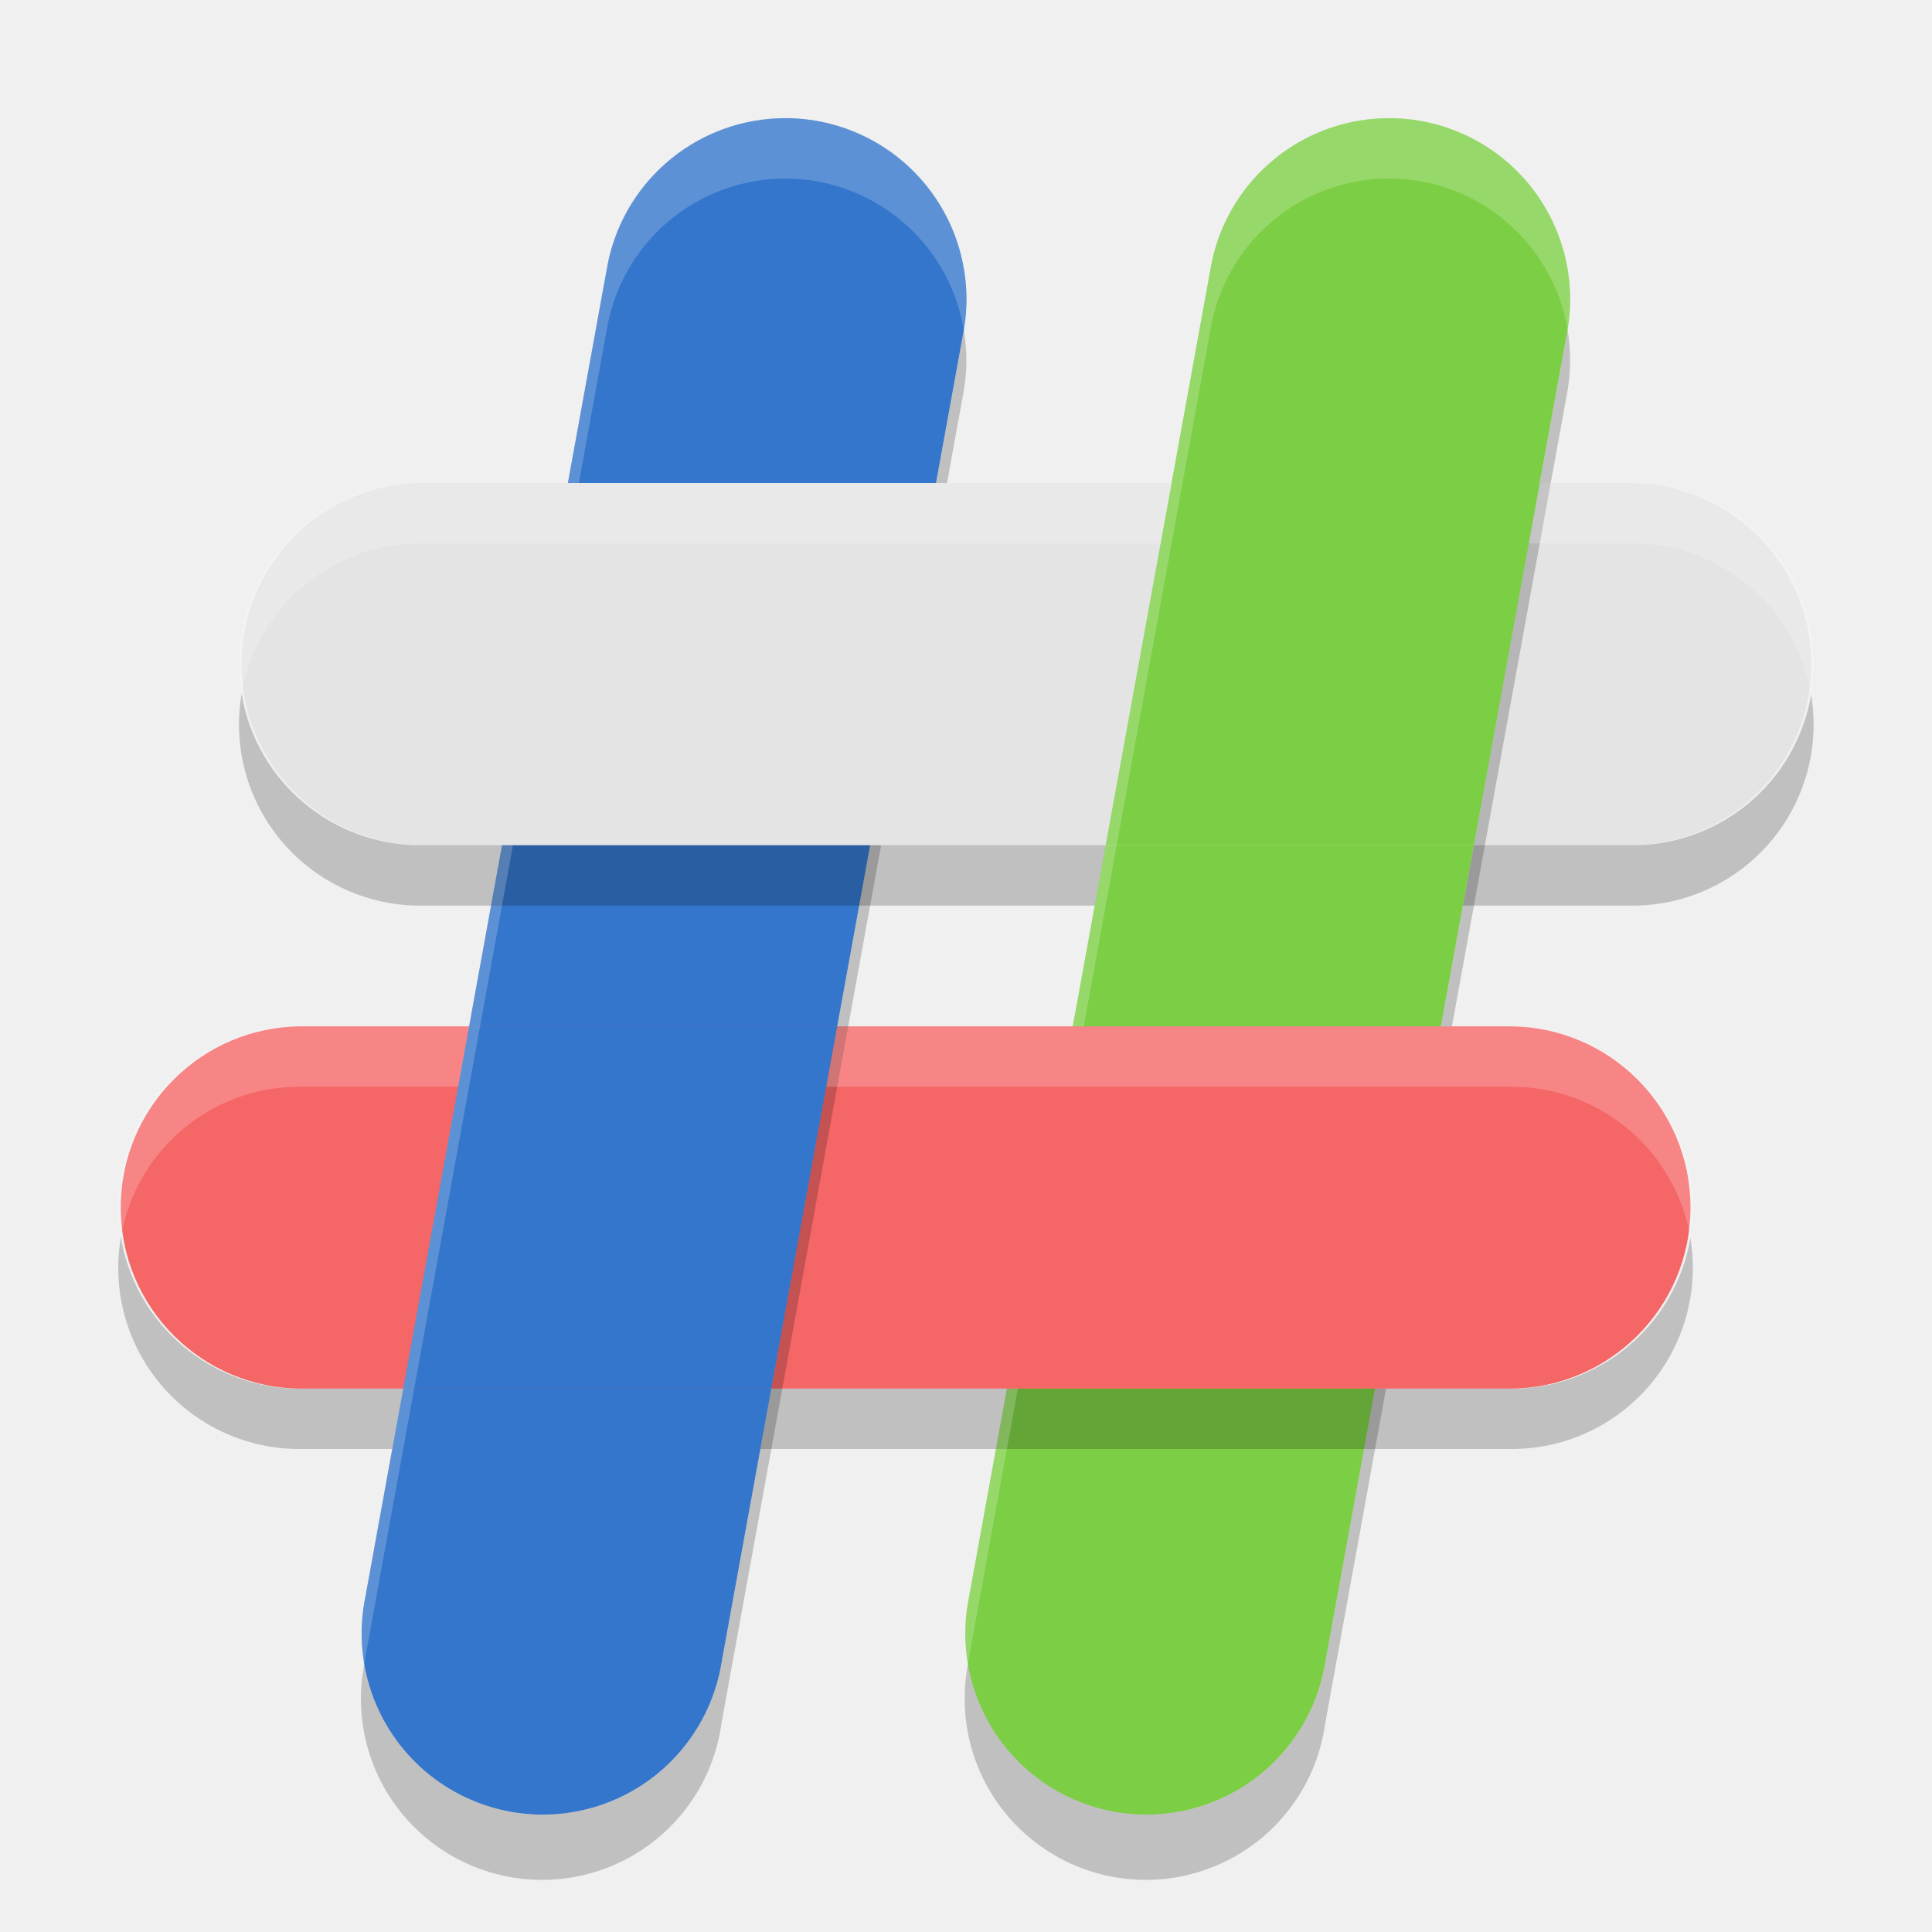
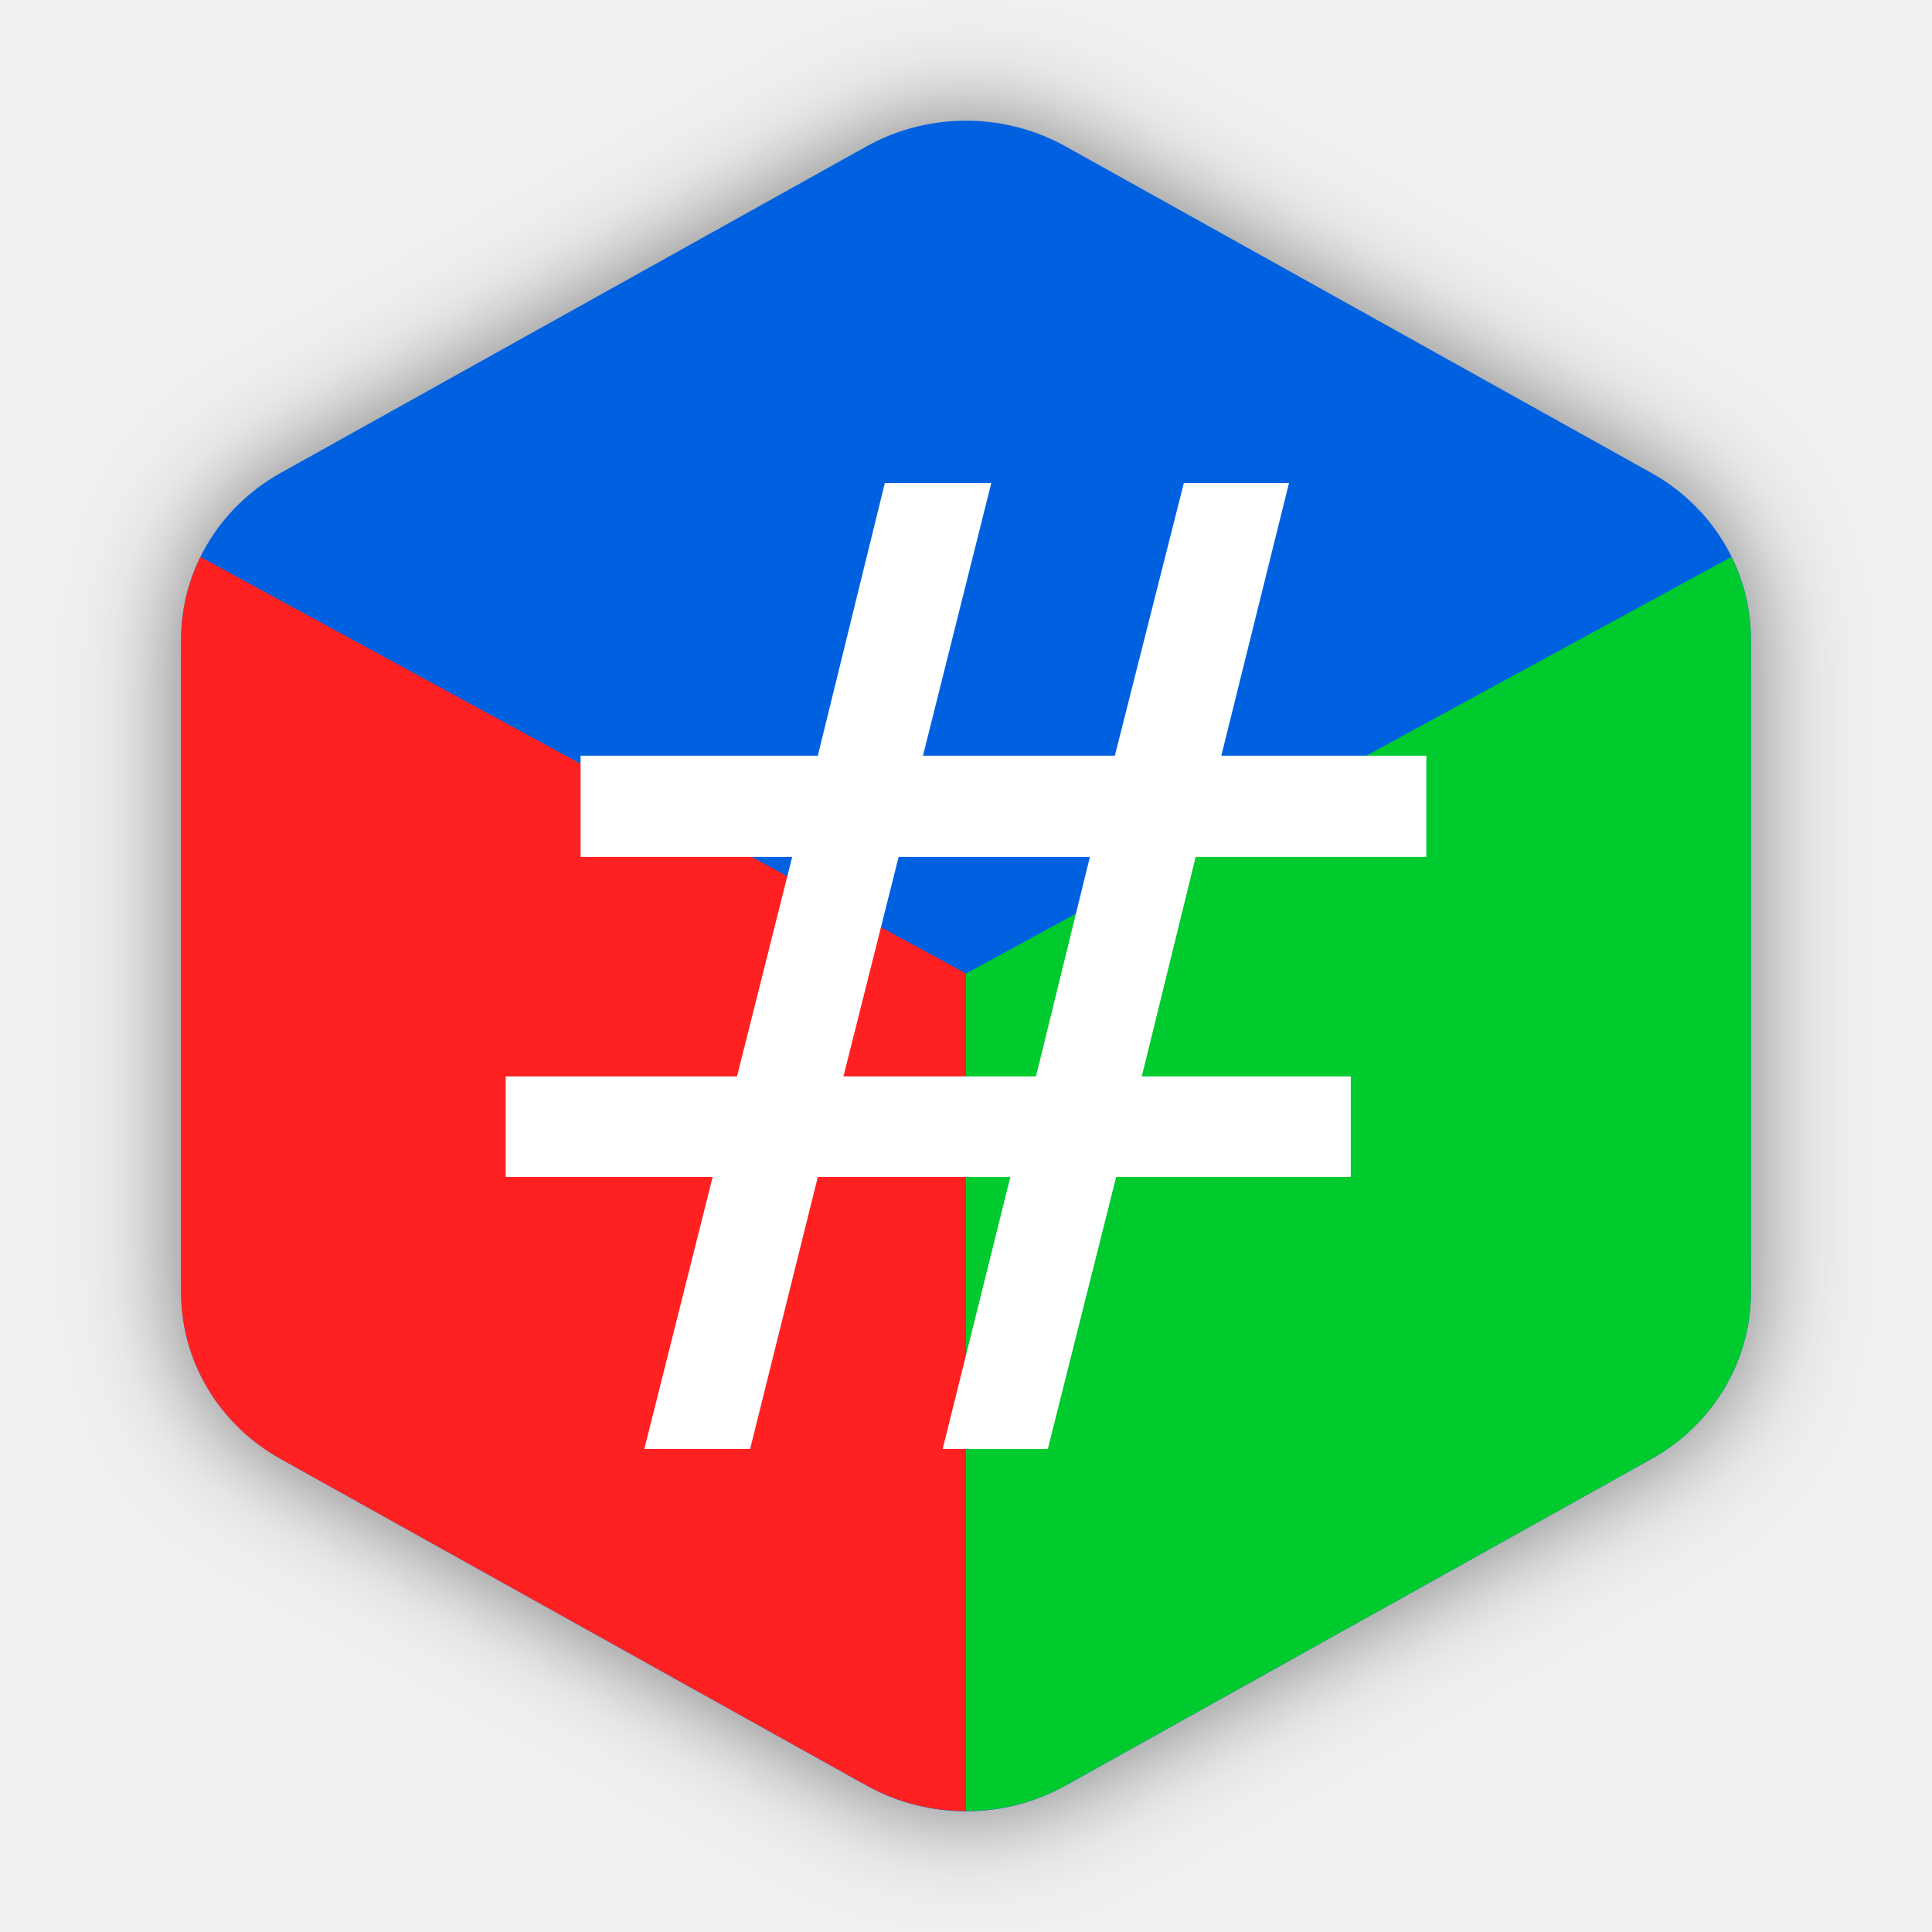
- <svg xmlns="http://www.w3.org/2000/svg" width="32" height="32" version="1.1">
-   <path style="fill:#3476cc" d="M 12.902,1.959 A 3,3 0 0 0 10.049,4.463 L 6.049,26.463 a 3,3 0 1 0 5.902,1.074 l 4,-22 a 3,3 0 0 0 -3.049,-3.578 z" />
-   <path style="fill:#7cce44" d="m 22.902,1.959 a 3,3 0 0 0 -2.854,2.504 l -4,22 a 3,3 0 1 0 5.902,1.074 l 4,-22 a 3,3 0 0 0 -3.049,-3.578 z" />
-   <path style="opacity:0.2" d="M 2.002 20.492 A 3 3 0 0 0 5 24 L 6.496 24 L 6.678 23 L 5 23 A 3 3 0 0 1 2.002 20.492 z M 27.998 20.508 A 3 3 0 0 1 25 23 L 12.775 23 L 12.594 24 L 25 24 A 3 3 0 0 0 27.998 20.508 z" />
-   <path style="fill:#e4e4e4" d="m 7,8 a 3,3 0 1 0 0,6 h 20 a 3,3 0 1 0 0,-6 z" />
-   <path style="fill:#f56666" d="m 5,17 a 3,3 0 1 0 0,6 h 20 a 3,3 0 1 0 0,-6 z" />
-   <path style="fill:#7cce44" d="M 19.406 8 L 18.314 14 L 24.412 14 L 25.504 8 L 19.406 8 z" />
-   <path style="fill:#3476cc" d="M 7.77 17 L 6.678 23 L 12.775 23 L 13.867 17 L 7.77 17 z" />
-   <path style="opacity:0.2" d="M 15.963 5.459 A 3 3 0 0 1 15.951 5.537 L 15.504 8 L 15.686 8 L 15.951 6.537 A 3 3 0 0 0 15.963 5.459 z M 14.412 14 L 11.951 27.537 A 3 3 0 0 1 6.033 27.564 A 3 3 0 1 0 11.951 28.537 L 14.594 14 L 14.412 14 z" />
-   <path style="opacity:0.2" d="M 25.963 5.459 A 3 3 0 0 1 25.951 5.537 L 23.867 17 L 24.049 17 L 25.951 6.537 A 3 3 0 0 0 25.963 5.459 z M 22.775 23 L 21.951 27.537 A 3 3 0 0 1 16.033 27.564 A 3 3 0 1 0 21.951 28.537 L 22.957 23 L 22.775 23 z" />
-   <path style="opacity:0.2" d="M 4.002 11.492 A 3 3 0 0 0 7 15 L 18.133 15 L 18.314 14 L 7 14 A 3 3 0 0 1 4.002 11.492 z M 29.998 11.508 A 3 3 0 0 1 27 14 L 24.412 14 L 24.23 15 L 27 15 A 3 3 0 0 0 29.998 11.508 z" />
-   <path style="opacity:0.2;fill:#ffffff" d="M 12.902 1.959 A 3 3 0 0 0 10.049 4.463 L 9.406 8 L 9.588 8 L 10.049 5.463 A 3 3 0 0 1 12.902 2.959 A 3 3 0 0 1 15.963 5.459 A 3 3 0 0 0 12.902 1.959 z M 8.314 14 L 6.049 26.463 A 3 3 0 0 0 6.033 27.562 A 3 3 0 0 1 6.049 27.463 L 8.496 14 L 8.314 14 z" />
-   <path style="opacity:0.2;fill:#ffffff" d="M 22.902 1.959 A 3 3 0 0 0 20.049 4.463 L 17.77 17 L 17.951 17 L 20.049 5.463 A 3 3 0 0 1 22.902 2.959 A 3 3 0 0 1 25.963 5.459 A 3 3 0 0 0 22.902 1.959 z M 16.678 23 L 16.049 26.463 A 3 3 0 0 0 16.033 27.562 A 3 3 0 0 1 16.049 27.463 L 16.859 23 L 16.678 23 z" />
-   <path style="opacity:0.2;fill:#ffffff" d="M 7 8 A 3 3 0 0 0 4.002 11.492 A 3 3 0 0 1 7 9 L 19.225 9 L 19.406 8 L 7 8 z M 25.504 8 L 25.322 9 L 27 9 A 3 3 0 0 1 29.998 11.506 A 3 3 0 0 0 27 8 L 25.504 8 z" />
-   <path style="opacity:0.2;fill:#ffffff" d="M 5 17 A 3 3 0 0 0 2.002 20.492 A 3 3 0 0 1 5 18 L 7.588 18 L 7.77 17 L 5 17 z M 13.867 17 L 13.686 18 L 25 18 A 3 3 0 0 1 27.998 20.506 A 3 3 0 0 0 25 17 L 13.867 17 z" />
+ <svg xmlns="http://www.w3.org/2000/svg" id="svg16" version="1.1" height="32" width="32">
+   <defs id="defs20">
+     <filter style="color-interpolation-filters:sRGB" id="filter61650" x="-0.078" width="1.156" y="-0.072" height="1.145">
+       <feGaussianBlur stdDeviation="0.844" id="feGaussianBlur61652" />
+     </filter>
+   </defs>
+   <path d="m 16.079,2 -0.002,0.002 A 3.297,3.184 0 0 0 14.351,2.426 L 4.649,7.834 a 3.297,3.184 0 0 0 -1.33,1.393 3.297,3.184 0 0 0 -0.006,0.01 3.297,3.184 0 0 0 -0.057,0.125 3.297,3.184 0 0 0 -0.057,0.139 3.297,3.184 0 0 0 -0.004,0.01 3.297,3.184 0 0 0 -0.045,0.131 3.297,3.184 0 0 0 -0.004,0.01 3.297,3.184 0 0 0 -0.039,0.133 3.297,3.184 0 0 0 -0.004,0.012 3.297,3.184 0 0 0 -0.031,0.133 3.297,3.184 0 0 0 -0.025,0.129 3.297,3.184 0 0 0 -0.004,0.023 3.297,3.184 0 0 0 -0.002,0.006 3.297,3.184 0 0 0 -0.02,0.135 3.297,3.184 0 0 0 -0.002,0.012 3.297,3.184 0 0 0 -0.012,0.137 3.297,3.184 0 0 0 -0.006,0.113 3.297,3.184 0 0 0 -0.002,0.035 3.297,3.184 0 0 0 0,0.012 3.297,3.184 0 0 0 -0.002,0.062 v 10.816 0.002 a 3.297,3.184 0 0 0 0.004,0.146 3.297,3.184 0 0 0 0,0.002 3.297,3.184 0 0 0 0.012,0.146 3.297,3.184 0 0 0 0.043,0.295 3.297,3.184 0 0 0 0.031,0.145 3.297,3.184 0 0 0 0.139,0.426 3.297,3.184 0 0 0 0.059,0.137 3.297,3.184 0 0 0 0.066,0.135 3.297,3.184 0 0 0 0.072,0.131 3.297,3.184 0 0 0 0.352,0.488 3.297,3.184 0 0 0 0.104,0.111 3.297,3.184 0 0 0 0.105,0.107 3.297,3.184 0 0 0 0.662,0.486 3.297,3.184 0 0 0 0.002,0 l 9.701,5.408 a 3.297,3.184 0 0 0 0.137,0.07 3.297,3.184 0 0 0 2.424,0.23 3.297,3.184 0 0 0 0.148,-0.045 3.297,3.184 0 0 0 0.145,-0.051 3.297,3.184 0 0 0 0.111,-0.043 3.297,3.184 0 0 0 0.031,-0.014 3.297,3.184 0 0 0 0.01,-0.006 3.297,3.184 0 0 0 0.129,-0.059 3.297,3.184 0 0 0 0.162,-0.084 l 9.703,-5.408 a 3.297,3.184 0 0 0 0.133,-0.078 3.297,3.184 0 0 0 0.25,-0.172 3.297,3.184 0 0 0 0.547,-0.521 3.297,3.184 0 0 0 0.18,-0.24 3.297,3.184 0 0 0 0,-0.002 3.297,3.184 0 0 0 0.082,-0.125 3.297,3.184 0 0 0 0.145,-0.264 3.297,3.184 0 0 0 0.117,-0.273 3.297,3.184 0 0 0 0,-0.002 3.297,3.184 0 0 0 0.049,-0.139 3.297,3.184 0 0 0 0,-0.002 3.297,3.184 0 0 0 0.043,-0.143 3.297,3.184 0 0 0 0.062,-0.291 3.297,3.184 0 0 0 0.041,-0.443 3.297,3.184 0 0 0 0.002,-0.062 V 10.59 A 3.297,3.184 0 0 0 28.985,10.293 3.297,3.184 0 0 0 27.351,7.834 L 17.649,2.426 A 3.297,3.184 0 0 0 16.079,2 Z" style="fill:#000000;fill-opacity:1;opacity:0.5;filter:url(#filter61650)" id="path2-7" />
+   <path id="path2" d="m 16.078,2 a 3.297,3.184 0 0 0 -1.727,0.425 l -9.702,5.408 A 3.297,3.184 0 0 0 3,10.591 l 0,10.817 a 3.297,3.184 0 0 0 1.649,2.757 l 9.703,5.409 a 3.297,3.184 0 0 0 3.297,0 l 9.703,-5.409 a 3.297,3.184 0 0 0 1.649,-2.758 l 0,-10.817 a 3.297,3.184 0 0 0 -1.649,-2.757 l -9.702,-5.408 a 3.297,3.184 0 0 0 -1.571,-0.425 z" style="fill:#0061e0;fill-opacity:1" />
+   <path id="path8" d="M 3.32 9.225 A 3.297 3.184 0 0 0 3 10.59 L 3 21.408 A 3.297 3.184 0 0 0 4.648 24.164 L 14.352 29.572 A 3.297 3.184 0 0 0 16 29.996 L 16 16.125 L 3.32 9.225 z" style="fill:#ff2121;fill-opacity:1" />
+   <path id="path12" d="M 28.678 9.225 L 16 16.125 L 16 29.996 A 3.297 3.184 0 0 0 17.648 29.572 L 27.352 24.164 A 3.297 3.184 0 0 0 29 21.406 L 29 10.59 A 3.297 3.184 0 0 0 28.678 9.225 z" style="fill:#00cb2e;fill-opacity:1" />
+   <path style="font-style:normal;font-weight:normal;font-size:40px;line-height:1.25;font-family:sans-serif;letter-spacing:0px;word-spacing:0px;fill:#ffffff;fill-opacity:1;stroke:none" id="text819" d="M 5.535,-14.105 3.543,-6 h -7.051 v 3.008 H 2.781 L 1.141,3.531 h -6.875 V 6.52 H 0.418 L -1.613,14.605 H 1.531 L 3.543,6.52 H 9.266 L 7.254,14.605 h 3.125 l 2.031,-8.086 h 6.973 V 3.531 h -6.211 l 1.602,-6.523 h 6.855 V -6 h -6.094 l 2.012,-8.105 h -3.125 L 12.371,-6 H 6.668 l 2.031,-8.105 z M 5.945,-2.992 H 11.629 L 10.027,3.531 H 4.305 Z" transform="matrix(0.5572789,0,0,0.5572789,11.57116,15.86068)" />
</svg>
